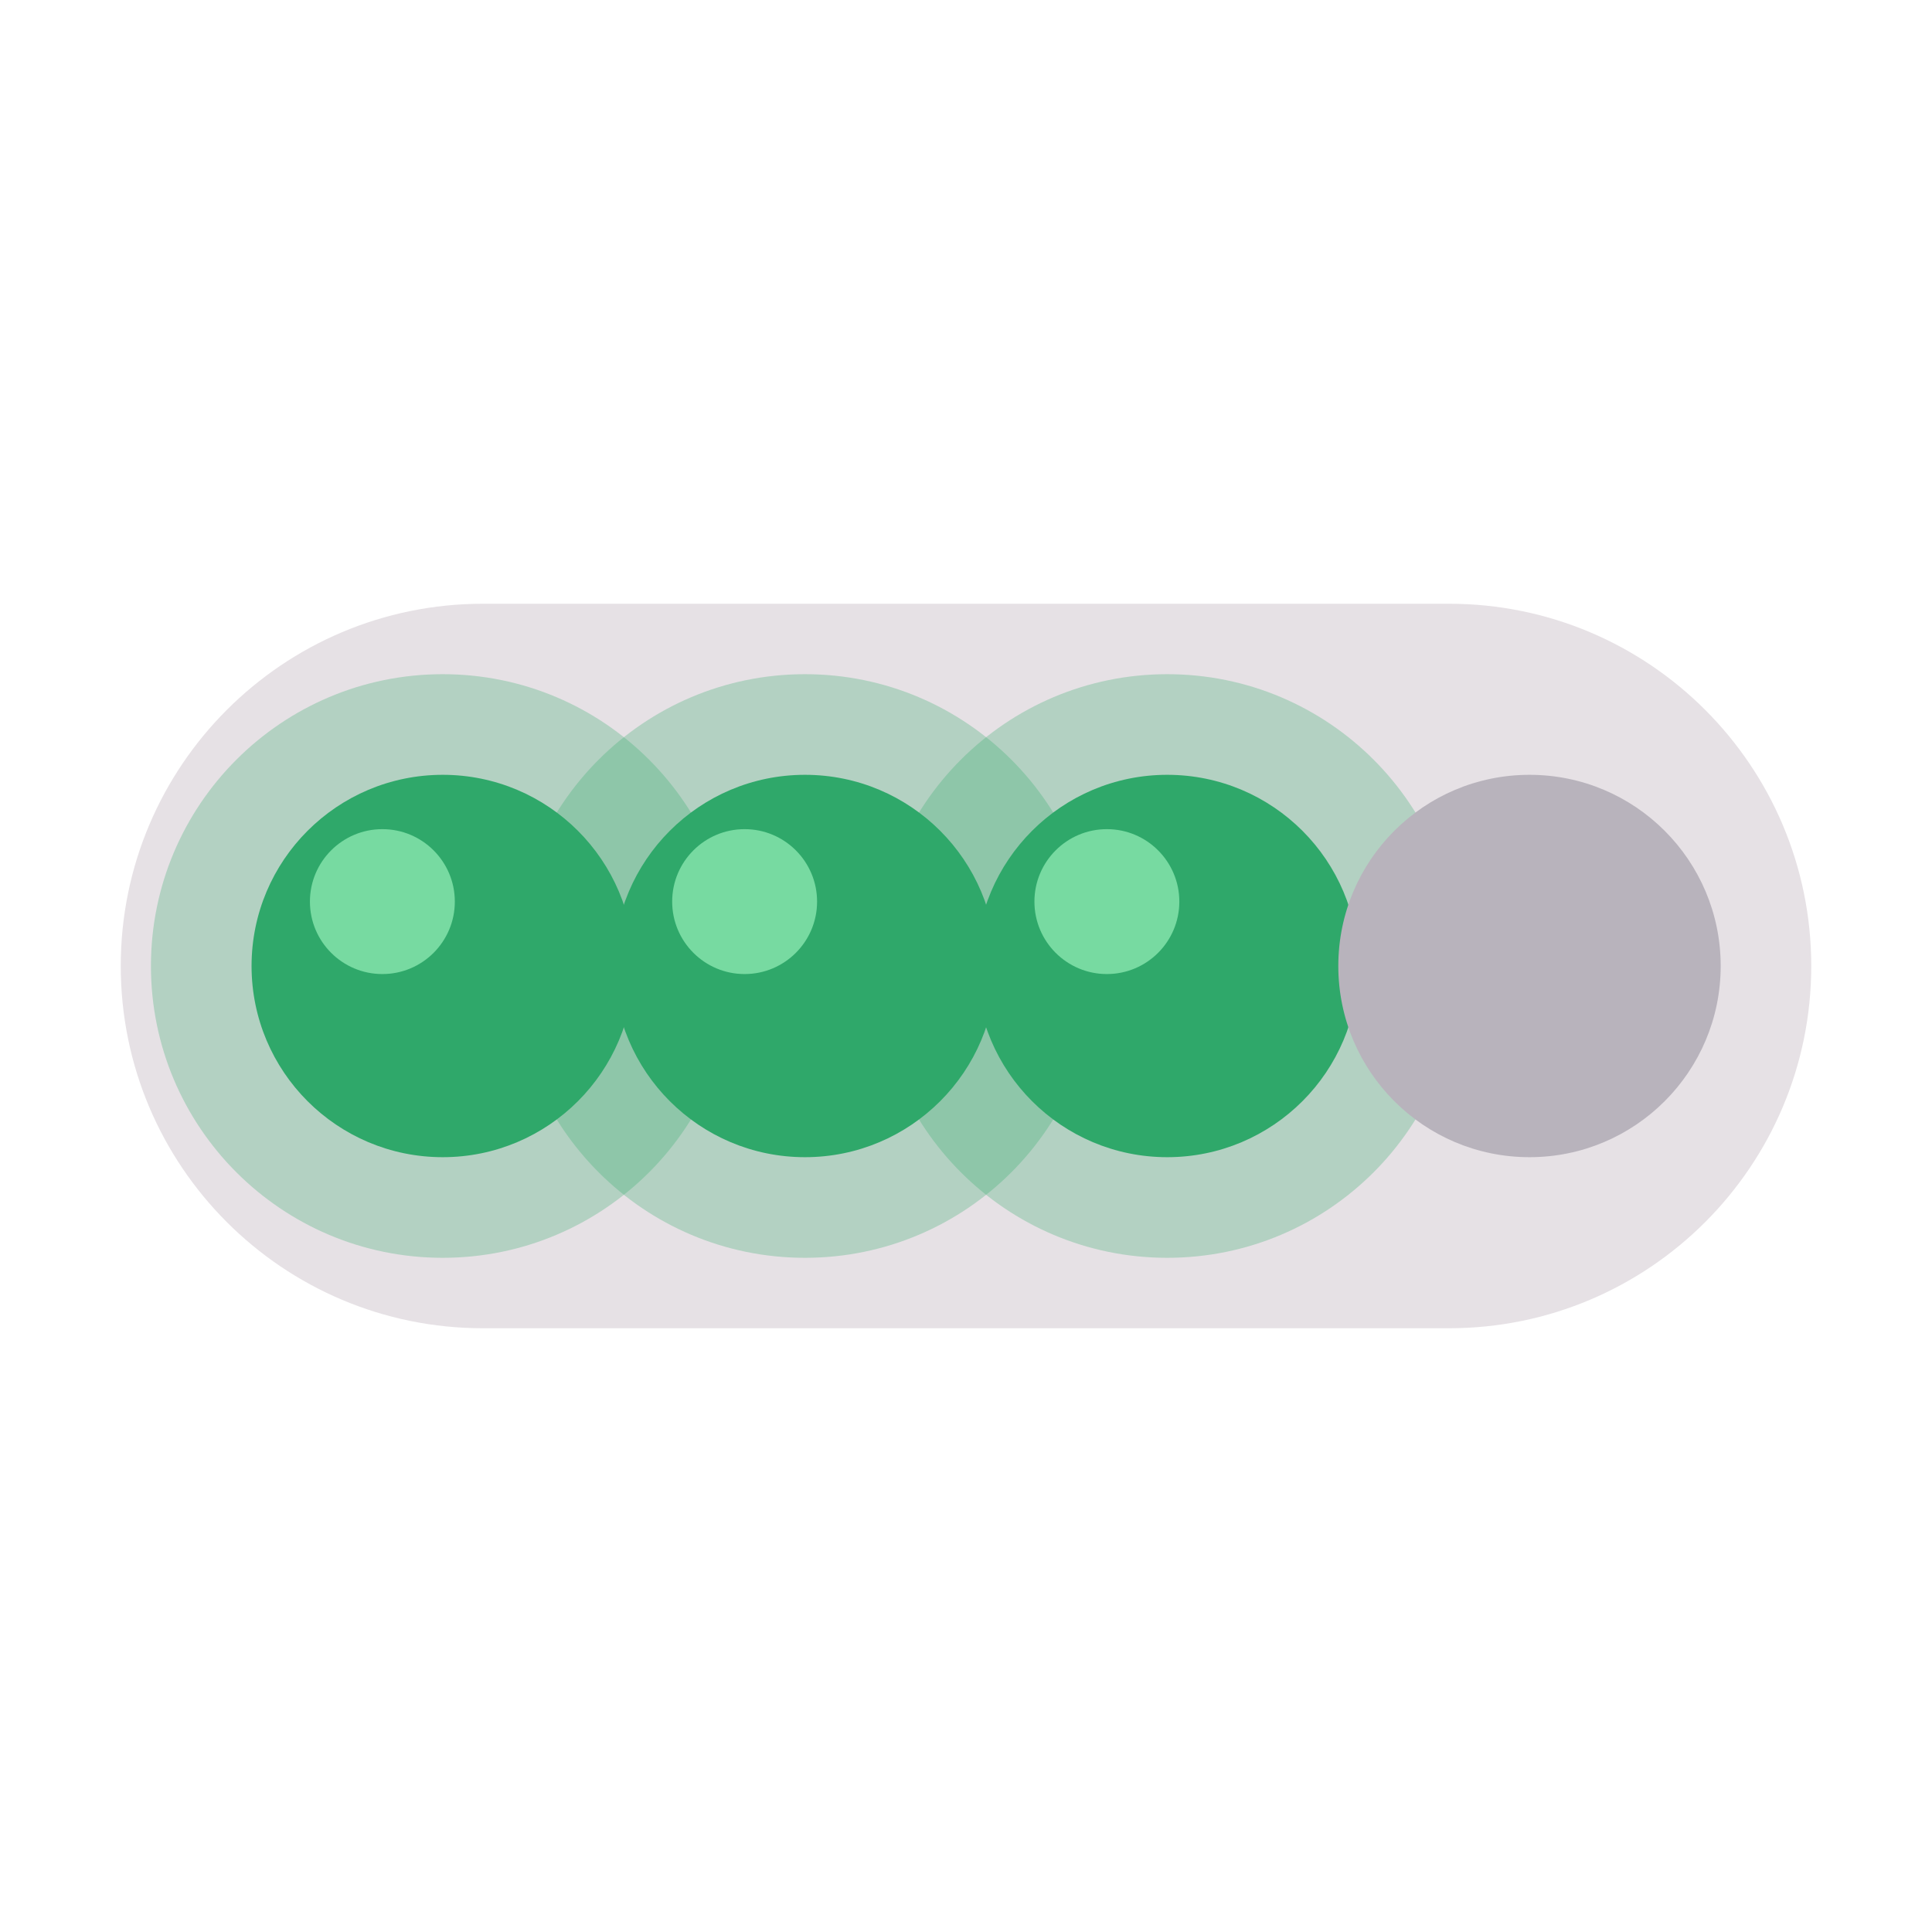
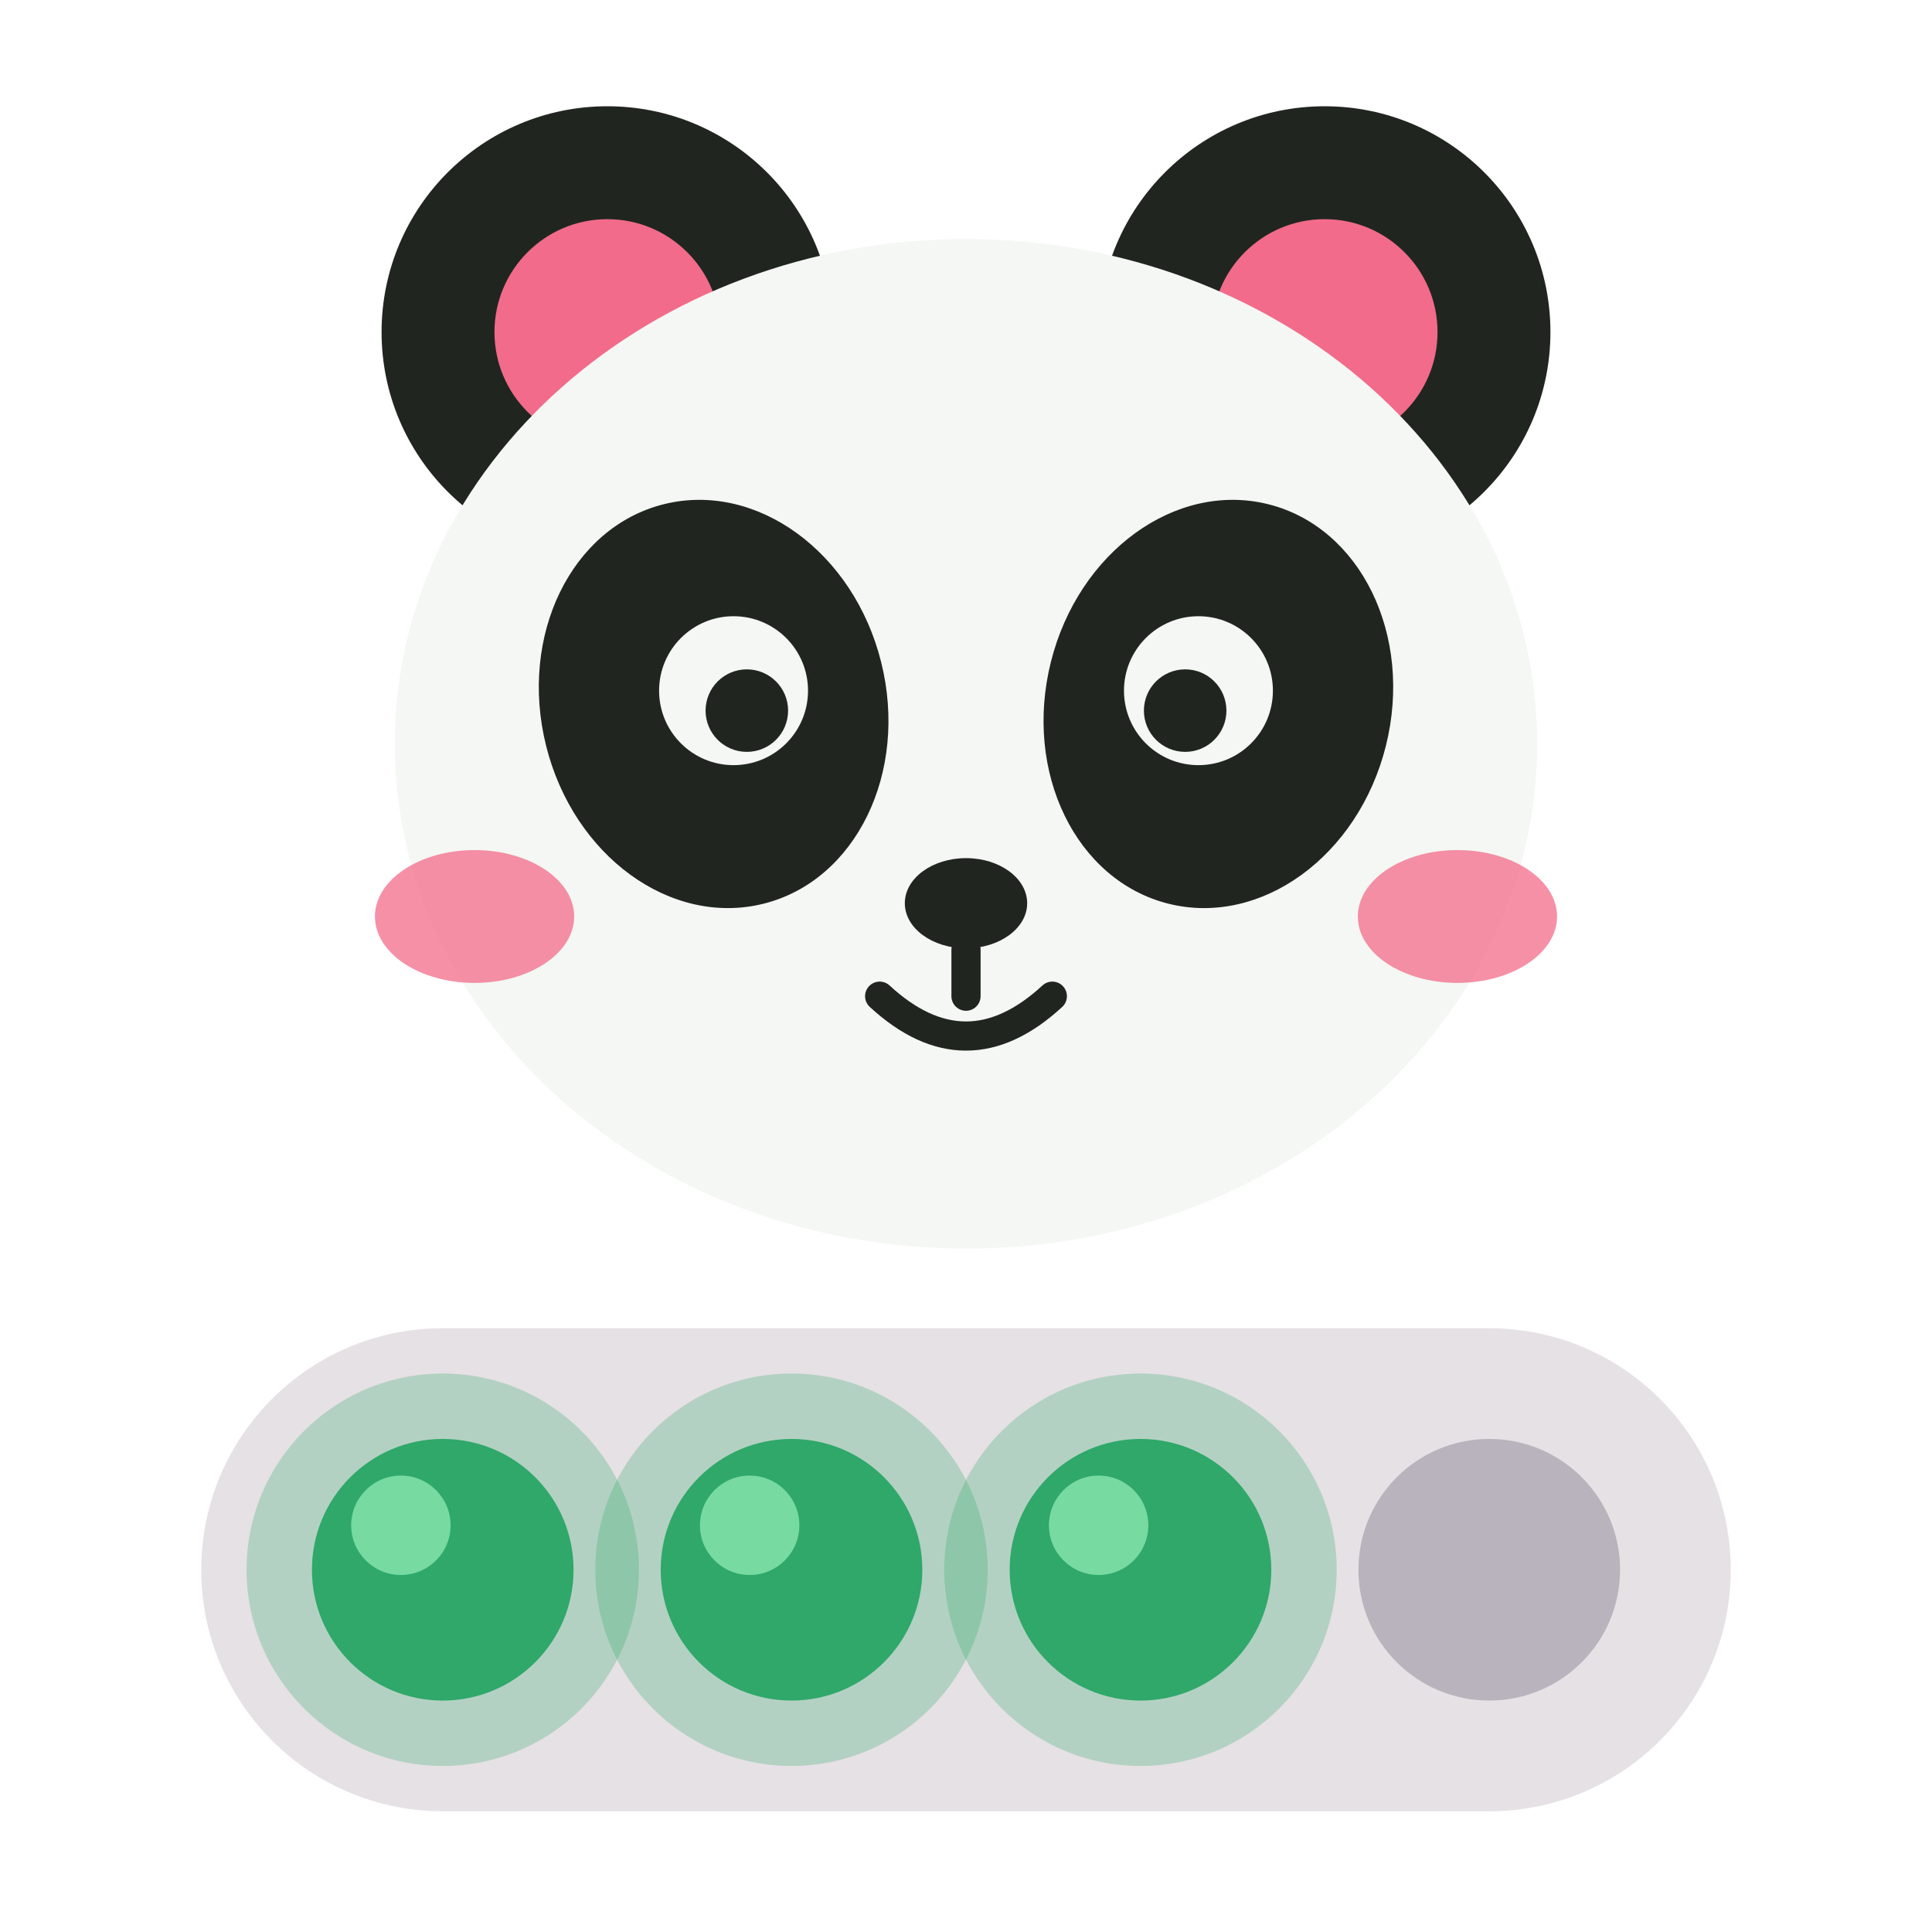
<svg xmlns="http://www.w3.org/2000/svg" viewBox="0 0 96 96" width="96" height="96">
-   <rect x="6" y="30" width="84" height="36" rx="18" fill="#E6E1E5" />
-   <circle cx="22" cy="48" r="14.5" fill="#2FA86A" fill-opacity="0.28" />
-   <circle cx="40" cy="48" r="14.5" fill="#2FA86A" fill-opacity="0.28" />
-   <circle cx="58" cy="48" r="14.5" fill="#2FA86A" fill-opacity="0.28" />
-   <circle cx="22" cy="48" r="9.5" fill="#2FA86A" />
-   <circle cx="19" cy="44.8" r="3.6" fill="#7FE0A8" fill-opacity="0.9" />
-   <circle cx="40" cy="48" r="9.5" fill="#2FA86A" />
-   <circle cx="37" cy="44.8" r="3.6" fill="#7FE0A8" fill-opacity="0.9" />
-   <circle cx="58" cy="48" r="9.5" fill="#2FA86A" />
-   <circle cx="55" cy="44.8" r="3.6" fill="#7FE0A8" fill-opacity="0.9" />
-   <circle cx="76" cy="48" r="9.5" fill="#B8B3BC" />
+   <circle cx="30.18" cy="16.5" r="11.22" fill="#20261F" />
+   <circle cx="65.82" cy="16.5" r="11.22" fill="#20261F" />
+   <circle cx="30.18" cy="16.5" r="5.61" fill="#F26B8A" />
+   <circle cx="65.82" cy="16.5" r="5.61" fill="#F26B8A" />
+   <ellipse cx="48" cy="36.96" rx="28.38" ry="25.08" fill="#F4F7F3" />
+   <ellipse cx="35.46" cy="34.98" rx="8.58" ry="10.23" fill="#20261F" transform="rotate(-14 35.46 34.98)" />
+   <ellipse cx="60.54" cy="34.98" rx="8.58" ry="10.23" fill="#20261F" transform="rotate(14 60.54 34.98)" />
+   <circle cx="36.45" cy="34.32" r="3.7" fill="#F4F7F3" />
+   <circle cx="59.55" cy="34.32" r="3.7" fill="#F4F7F3" />
+   <circle cx="37.11" cy="35.31" r="2.05" fill="#20261F" />
+   <circle cx="58.89" cy="35.31" r="2.05" fill="#20261F" />
+   <ellipse cx="23.58" cy="45.54" rx="4.95" ry="3.3" fill="#F26B8A" fill-opacity="0.75" />
+   <ellipse cx="72.42" cy="45.54" rx="4.95" ry="3.3" fill="#F26B8A" fill-opacity="0.75" />
+   <ellipse cx="48" cy="44.88" rx="3.04" ry="2.24" fill="#20261F" />
+   <path d="M48.00 47.19 v2.31" fill="none" stroke="#20261F" stroke-width="1.45" stroke-linecap="round" />
+   <path d="M43.71 49.50 q4.29 3.96 8.58 0" fill="none" stroke="#20261F" stroke-width="1.45" stroke-linecap="round" />
+   <rect x="10" y="66" width="76" height="24" rx="12" fill="#E6E1E5" />
+   <circle cx="22" cy="78" r="9.75" fill="#2FA86A" fill-opacity="0.28" />
+   <circle cx="39.33" cy="78" r="9.75" fill="#2FA86A" fill-opacity="0.28" />
+   <circle cx="56.67" cy="78" r="9.75" fill="#2FA86A" fill-opacity="0.28" />
+   <circle cx="22" cy="78" r="6.5" fill="#2FA86A" />
+   <circle cx="19.92" cy="75.79" r="2.47" fill="#7FE0A8" fill-opacity="0.9" />
+   <circle cx="39.33" cy="78" r="6.5" fill="#2FA86A" />
+   <circle cx="37.25" cy="75.79" r="2.47" fill="#7FE0A8" fill-opacity="0.9" />
+   <circle cx="56.67" cy="78" r="6.5" fill="#2FA86A" />
+   <circle cx="54.59" cy="75.79" r="2.47" fill="#7FE0A8" fill-opacity="0.9" />
+   <circle cx="74" cy="78" r="6.5" fill="#B8B3BC" />
</svg>
